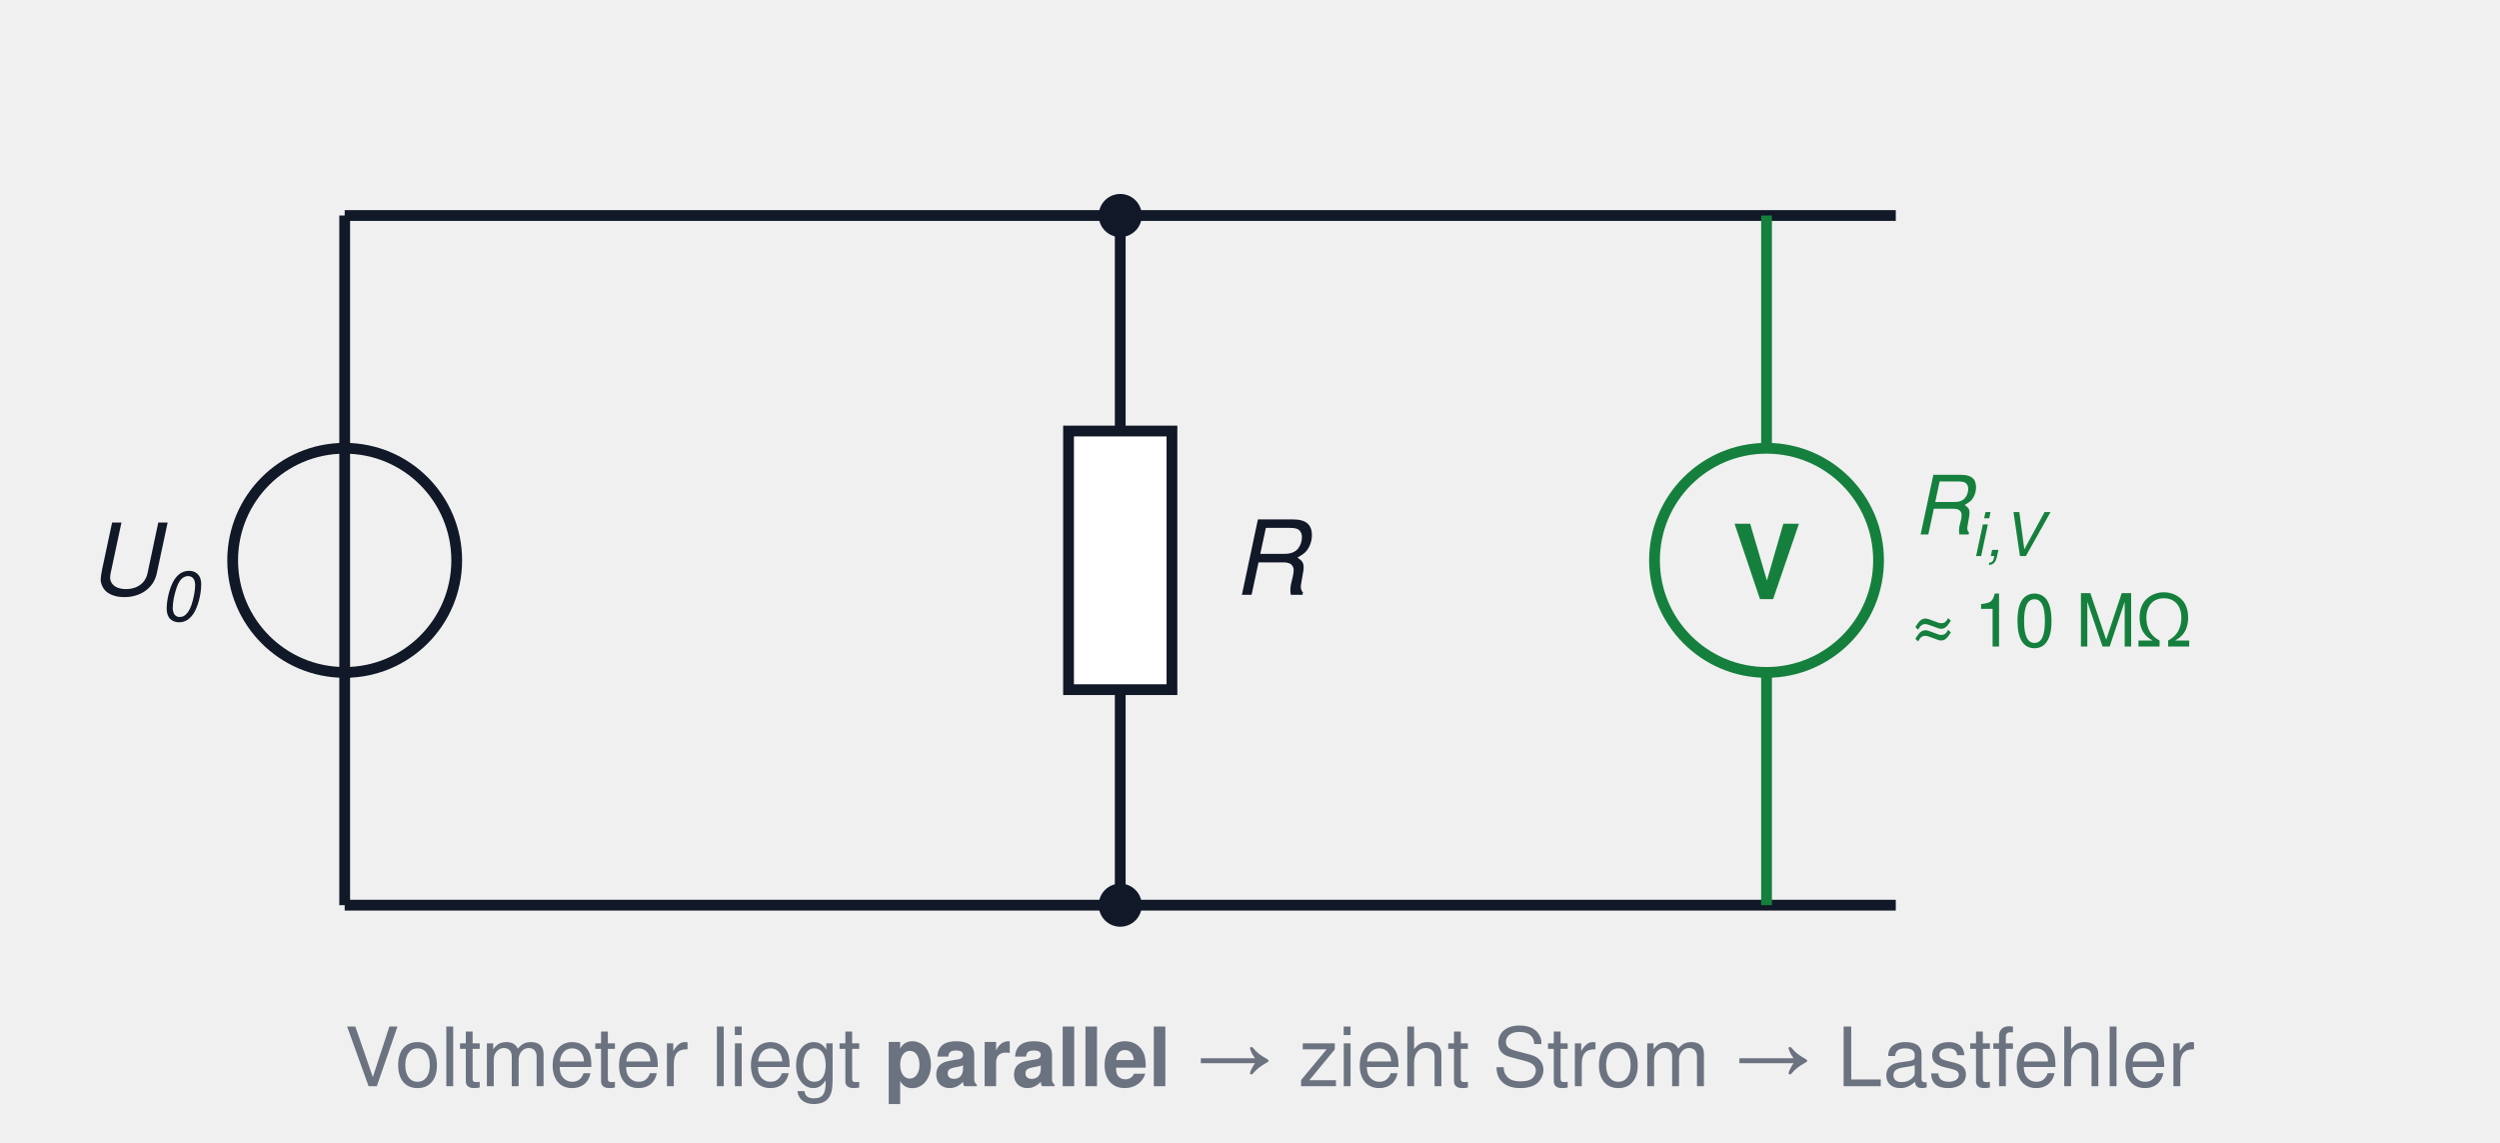
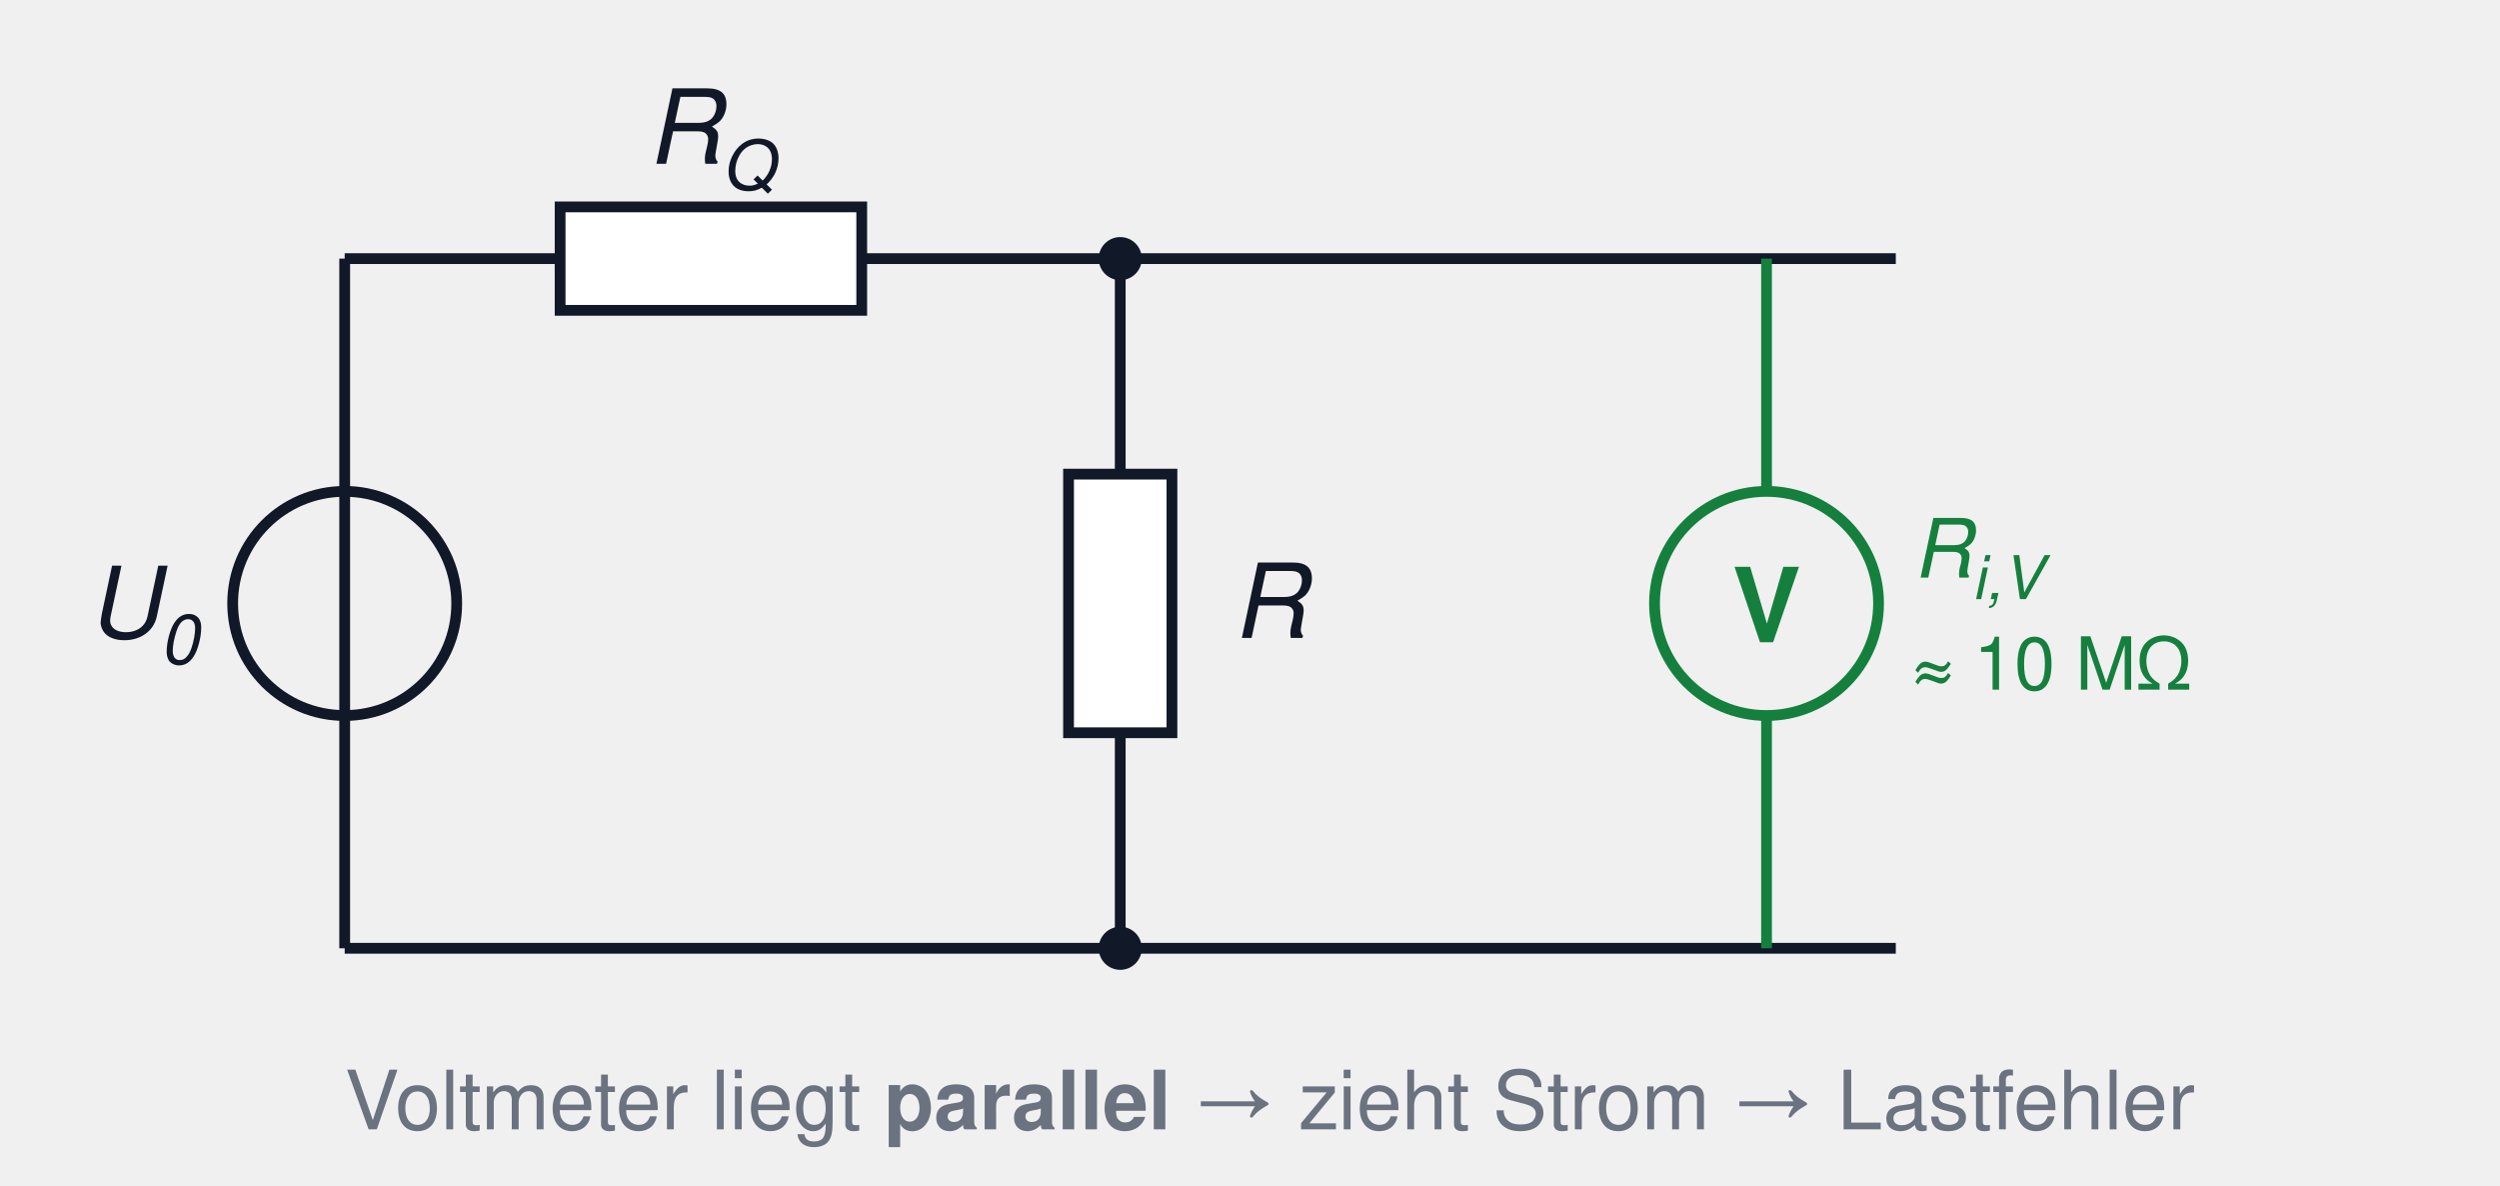
- <svg xmlns="http://www.w3.org/2000/svg" viewBox="30 40 580 265" font-family="Helvetica, Arial, sans-serif">
+ <svg xmlns="http://www.w3.org/2000/svg" viewBox="30 30 580 275" font-family="Helvetica, Arial, sans-serif">
  <g stroke="#111827" stroke-width="2.5" fill="none">
    <circle cx="110" cy="170" r="26" />
    <line x1="110" y1="144" x2="110" y2="196" />
    <line x1="110" y1="90" x2="110" y2="144" />
    <line x1="110" y1="196" x2="110" y2="250" />
-     <line x1="110" y1="90" x2="470" y2="90" />
+     <line x1="110" y1="90" x2="160" y2="90" />
+     <rect x="160" y="78" width="70" height="24" fill="#fff" />
+     <line x1="230" y1="90" x2="470" y2="90" />
    <line x1="110" y1="250" x2="470" y2="250" />
    <line x1="290" y1="90" x2="290" y2="140" />
    <rect x="278" y="140" width="24" height="60" fill="#fff" />
    <line x1="290" y1="200" x2="290" y2="250" />
    <line x1="440" y1="90" x2="440" y2="144" stroke="#15803d" />
    <circle cx="440" cy="170" r="26" stroke="#15803d" />
    <line x1="440" y1="196" x2="440" y2="250" stroke="#15803d" />
  </g>
  <circle cx="290" cy="90" r="5" fill="#111827" />
  <circle cx="290" cy="250" r="5" fill="#111827" />
  <text x="440" y="179" fill="#15803d" font-size="24" text-anchor="middle" font-weight="bold">V</text>
  <text x="76" y="178" fill="#111827" font-size="23" font-style="italic" text-anchor="end">U<tspan font-size="16" dy="6">0</tspan>
  </text>
+   <text x="195" y="68" fill="#111827" font-size="24" font-style="italic" text-anchor="middle">R<tspan font-size="16" dy="6">Q</tspan>
+   </text>
  <text x="316" y="178" fill="#111827" font-size="24" font-style="italic">R</text>
  <text x="474" y="164" fill="#15803d" font-size="19" font-style="italic">R<tspan font-size="14" dy="5">i,V</tspan>
  </text>
  <text x="474" y="190" fill="#15803d" font-size="17">≈ 10 MΩ</text>
  <text x="110" y="292" fill="#6b7280" font-size="19">Voltmeter liegt <tspan font-weight="bold">parallel</tspan> → zieht Strom → Lastfehler</text>
</svg>
